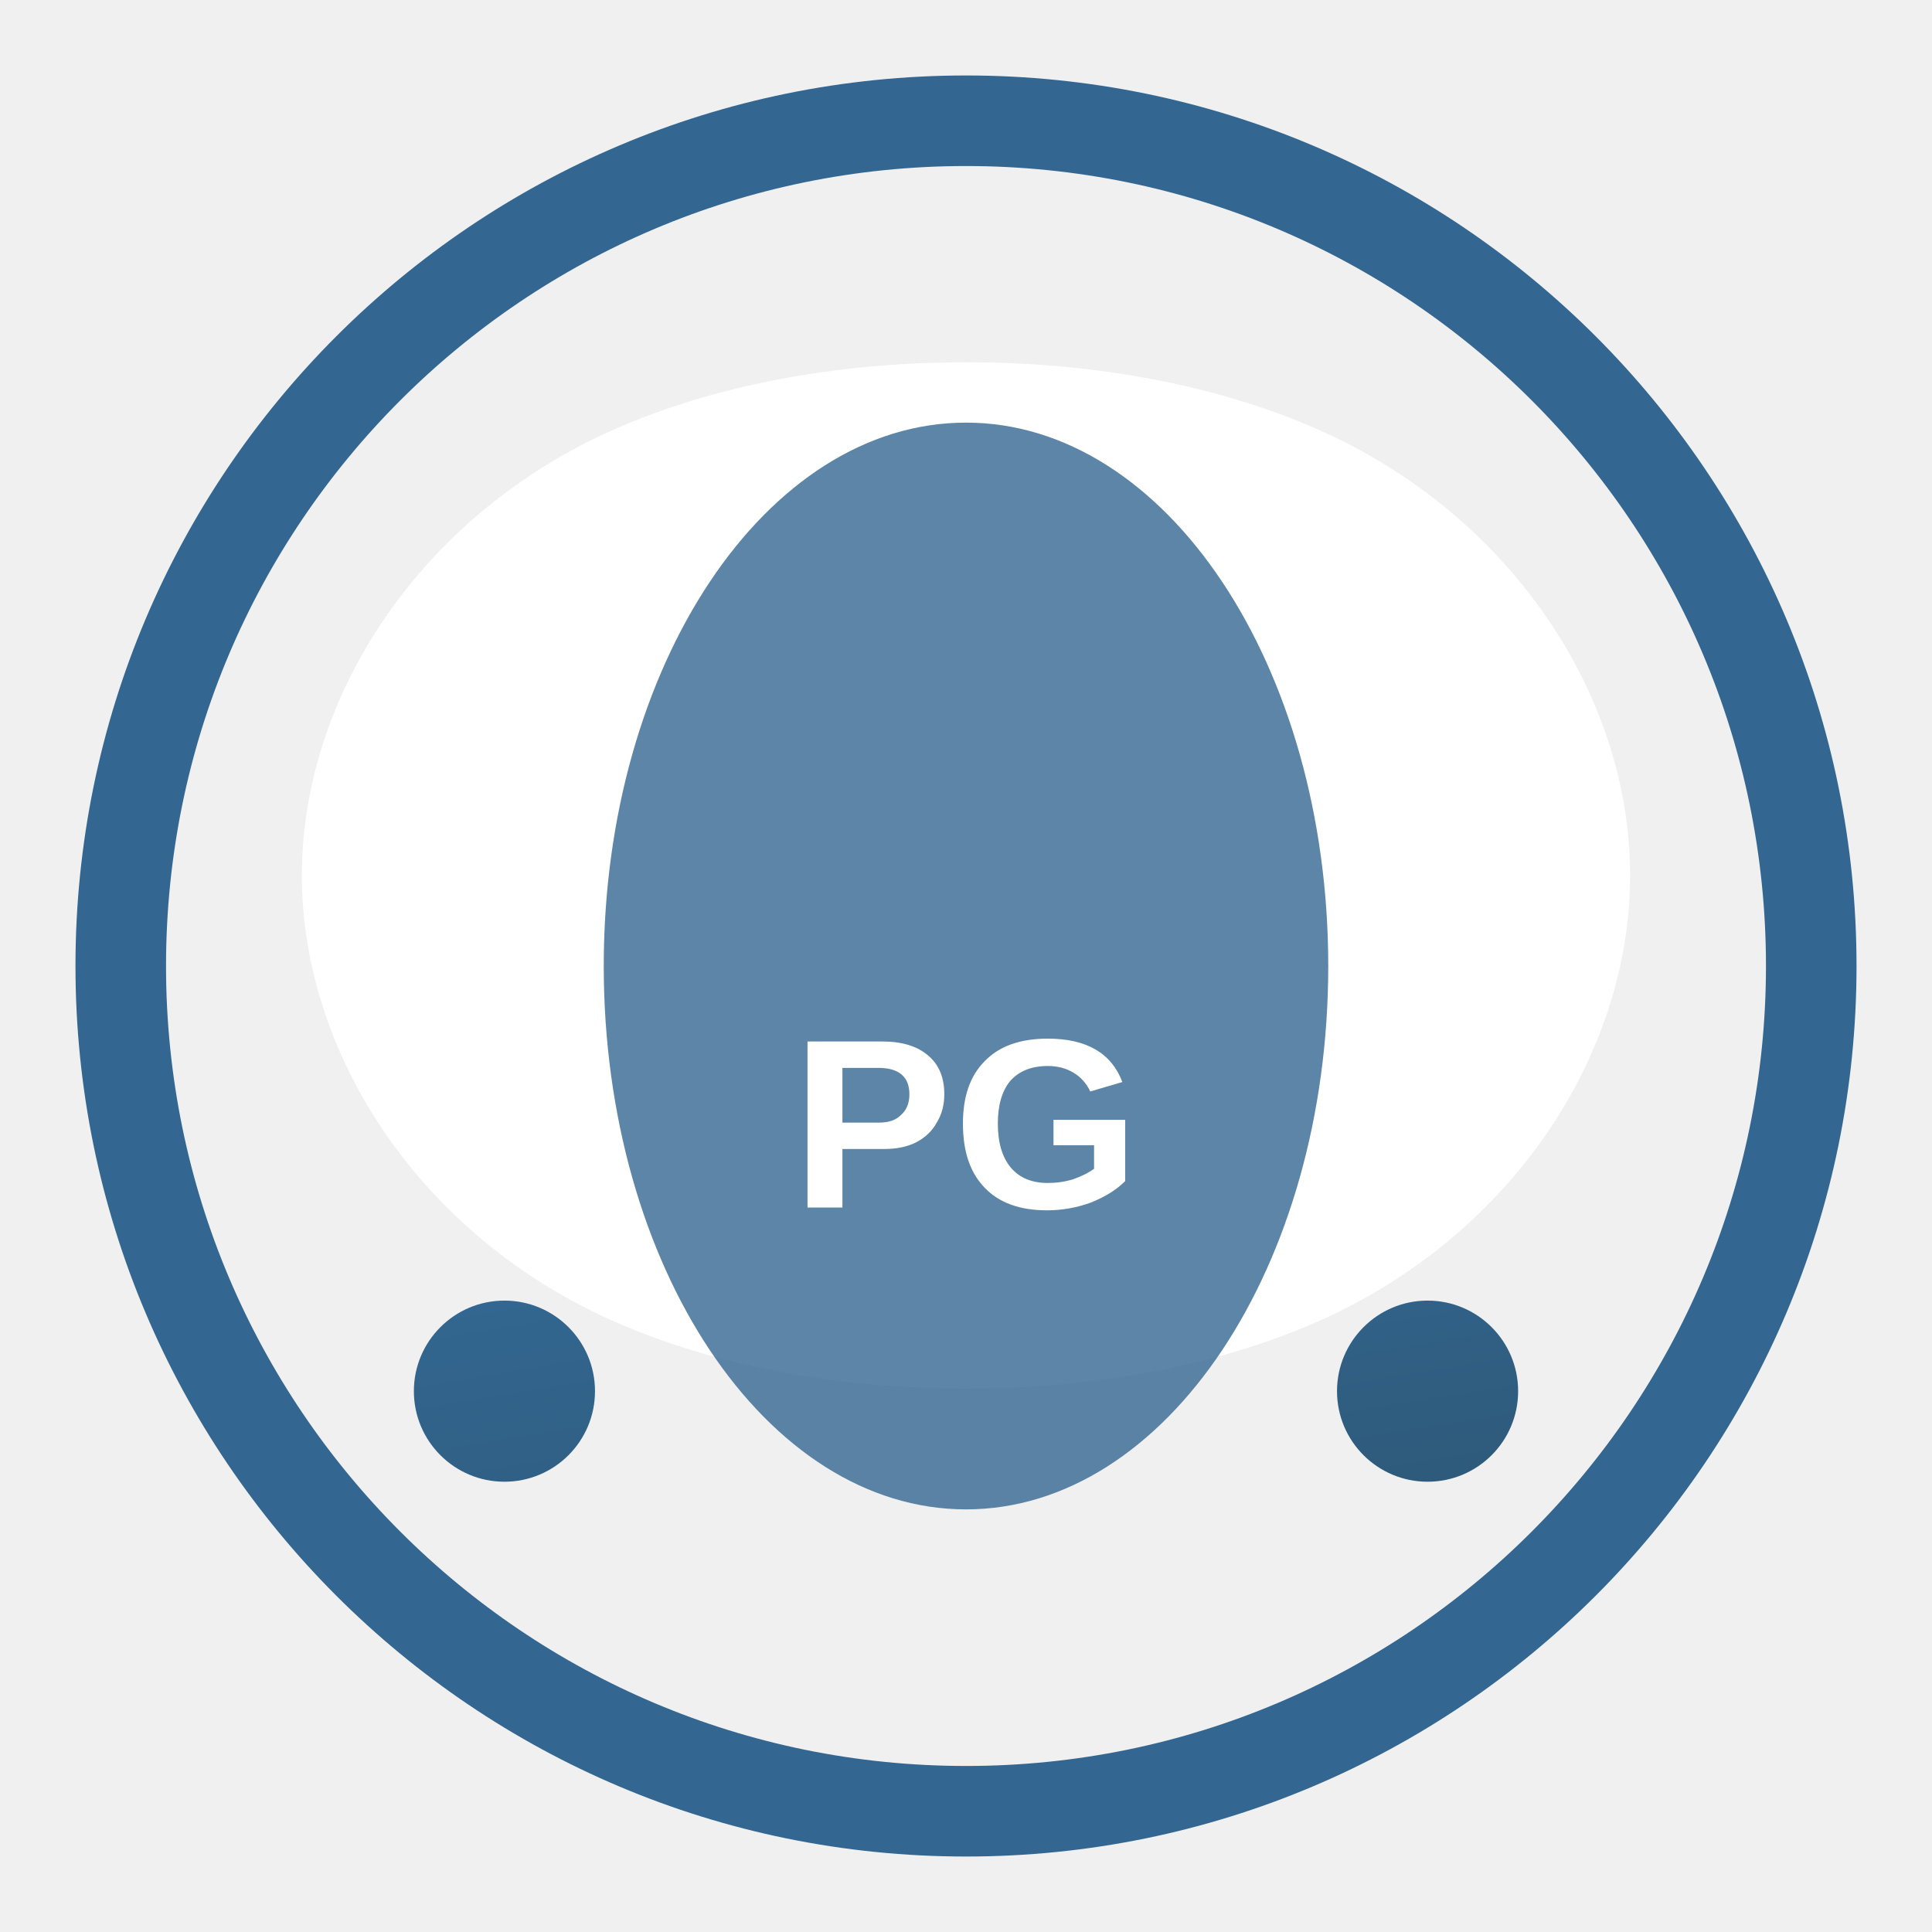
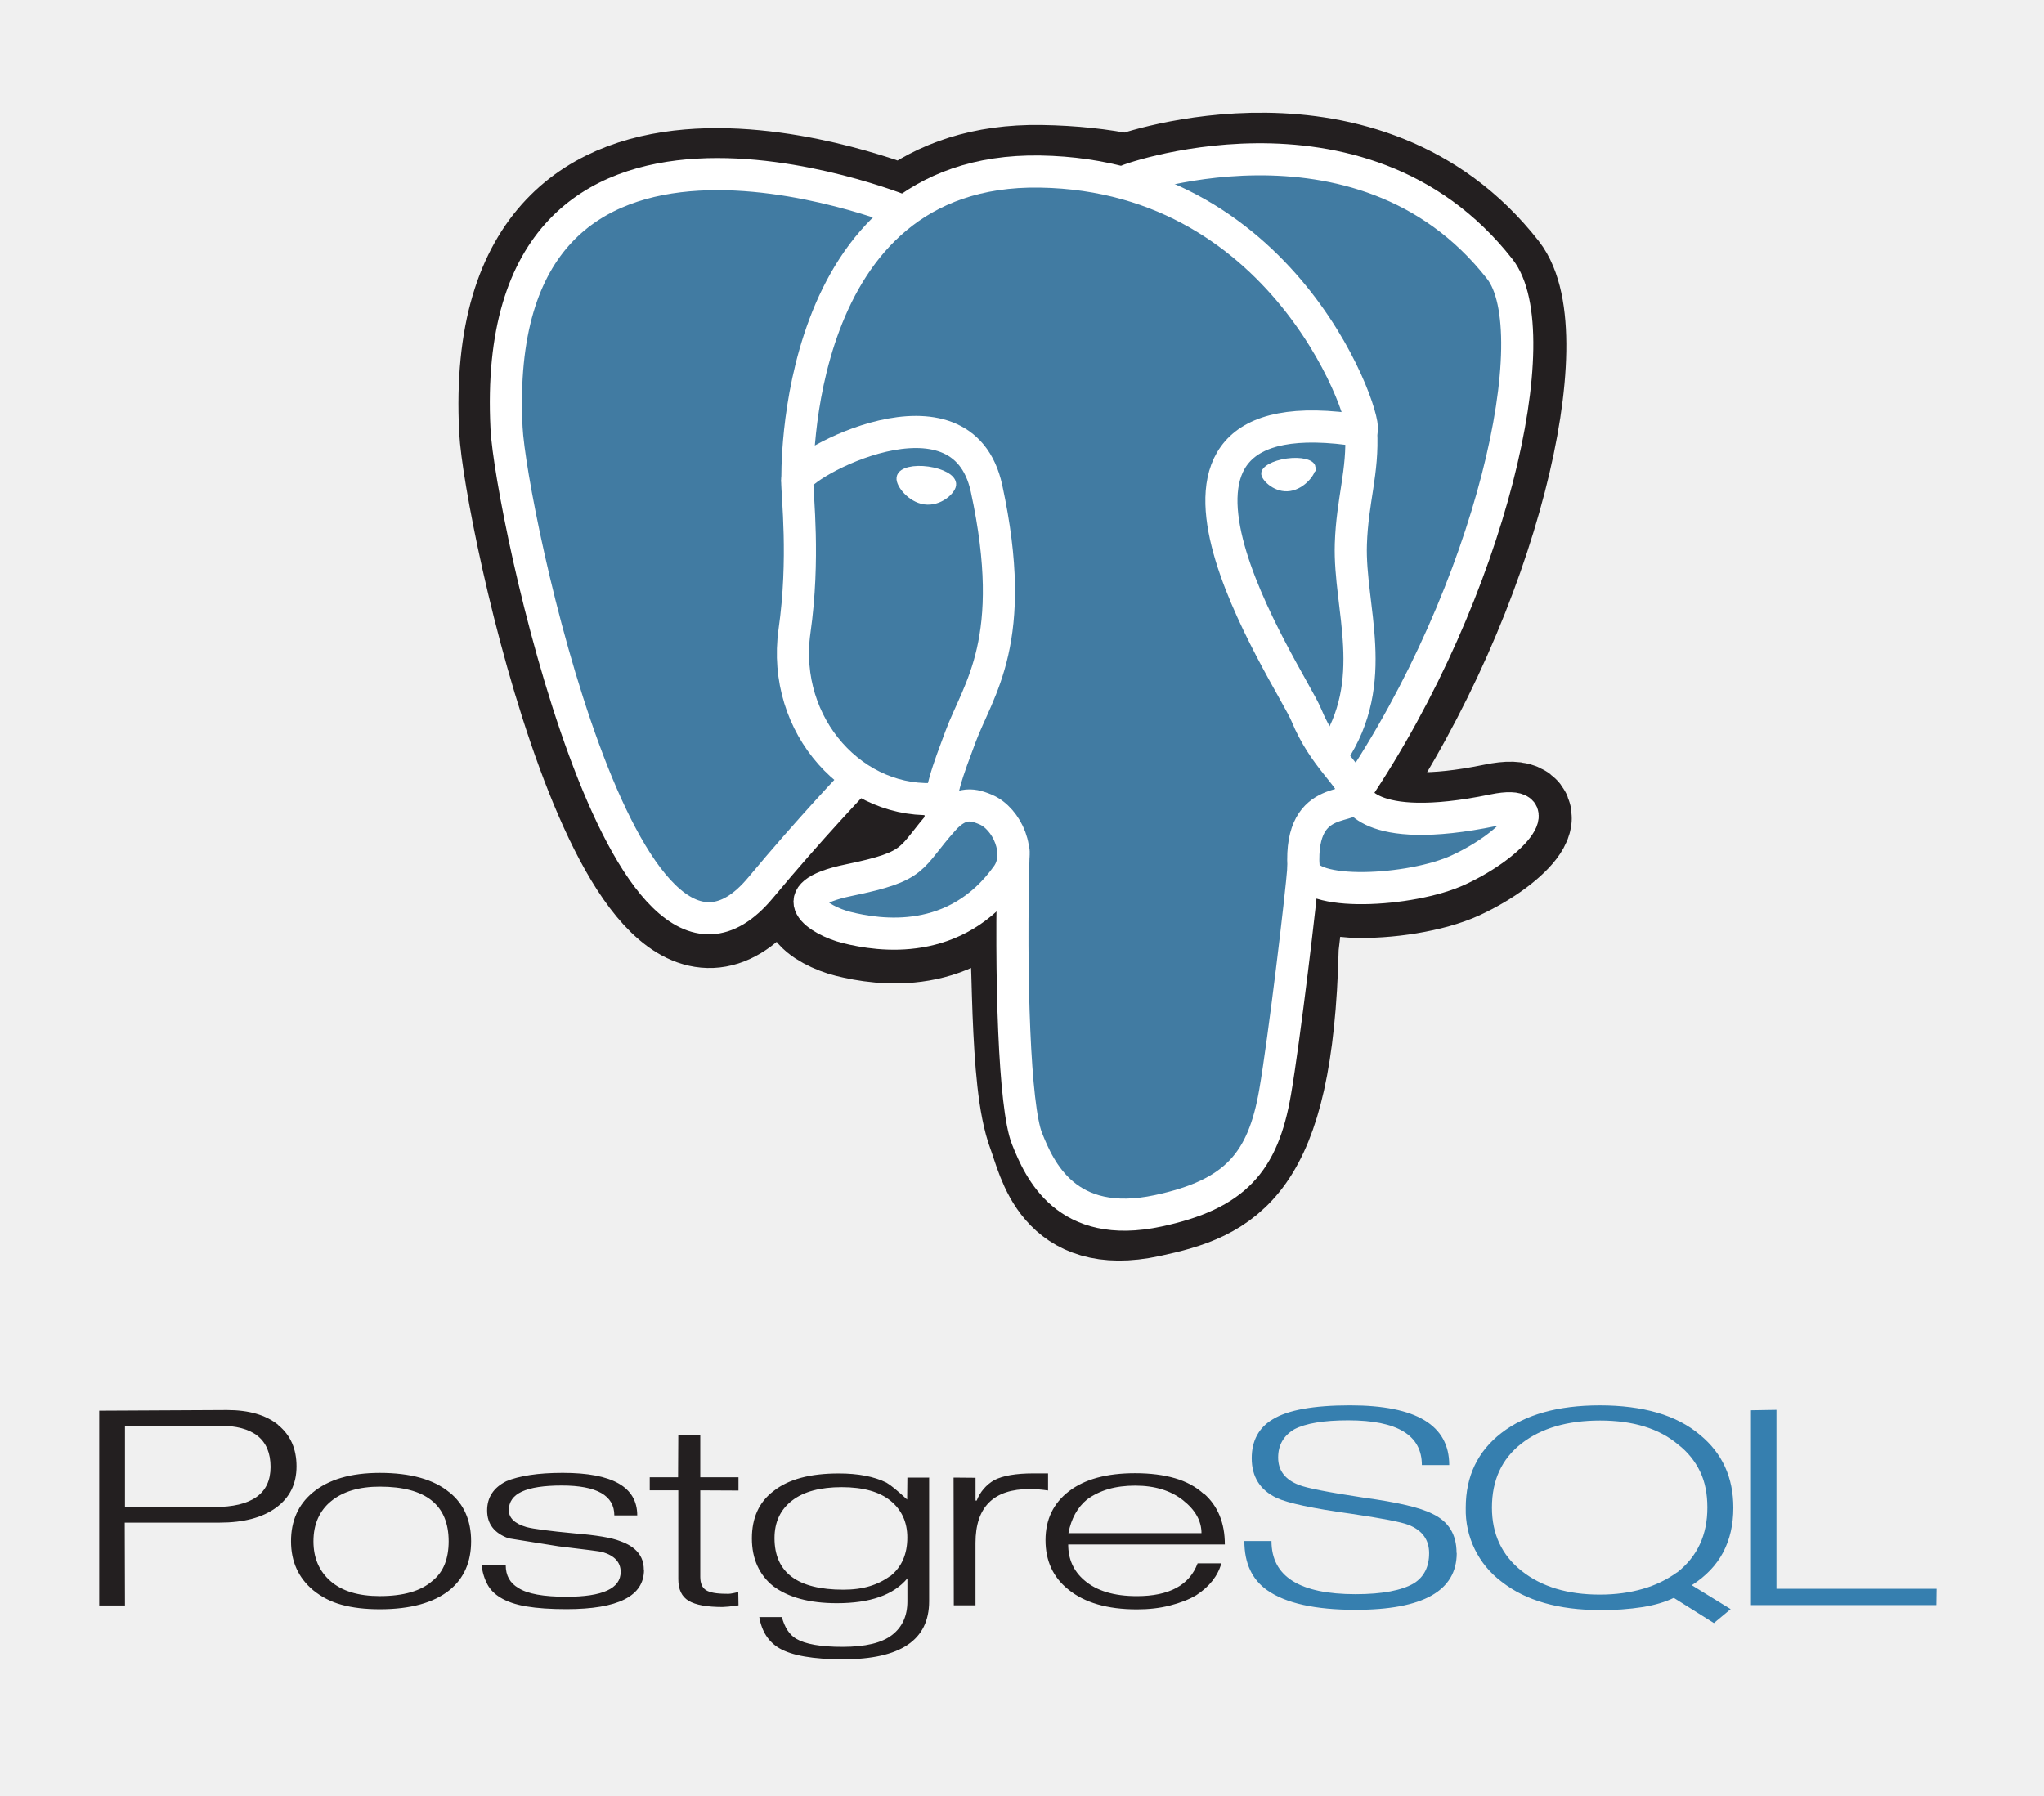
- <svg xmlns="http://www.w3.org/2000/svg" width="32" height="32" viewBox="0 0 32 32">
-   <defs>
-     <linearGradient id="postgresql-gradient" x1="0%" y1="0%" x2="100%" y2="100%">
-       <stop offset="0%" stop-color="#336791" />
-       <stop offset="100%" stop-color="#2E5A7A" />
-     </linearGradient>
-   </defs>
-   <path fill="url(#postgresql-gradient)" d="M23.645 21.542c-.828 0-1.5.672-1.5 1.5 0 .829.672 1.5 1.5 1.5.829 0 1.5-.671 1.5-1.5 0-.828-.671-1.5-1.5-1.5zm-15.29 0c-.828 0-1.5.672-1.5 1.5 0 .829.672 1.5 1.5 1.5.829 0 1.5-.671 1.5-1.5 0-.828-.671-1.5-1.5-1.5z" />
-   <circle cx="16" cy="16" r="14" fill="none" stroke="#336791" stroke-width="1.5" />
-   <path fill="white" d="M16 6c-2.2 0-4.2.4-5.8 1.1-1.6.7-2.9 1.8-3.8 3.1C5.5 11.5 5 13 5 14.5c0 1.5.5 3 1.4 4.3.9 1.3 2.2 2.4 3.8 3.1 1.6.7 3.6 1.1 5.8 1.1s4.2-.4 5.8-1.1c1.6-.7 2.9-1.8 3.8-3.1.9-1.3 1.4-2.8 1.4-4.3 0-1.5-.5-3-1.4-4.3-.9-1.3-2.2-2.4-3.8-3.1C20.2 6.4 18.2 6 16 6z" />
-   <ellipse cx="16" cy="16" rx="6" ry="9" fill="#336791" opacity="0.8" />
-   <text x="16" y="20" text-anchor="middle" font-family="Arial, sans-serif" font-size="4" font-weight="bold" fill="white">PG</text>
+ <svg xmlns="http://www.w3.org/2000/svg" width="107" height="94">
+   <style>.B{stroke-width:1.682}.C{stroke:#fff}.D{stroke-linecap:round}.E{stroke-linejoin:round}</style>
+   <path d="M11.2 78.902H6.542v-4.26h4.92c1.8 0 2.702.72 2.702 2.163 0 1.398-.985 2.097-2.955 2.097m3.354-4.3c-.64-.52-1.534-.78-2.684-.78l-6.684.034v10.2h1.347l-.012-4.338h4.973c1.247 0 2.23-.26 2.945-.78s1.075-1.24 1.075-2.163-.32-1.643-.96-2.163zm8.717 7.296a2.09 2.09 0 0 1-.639.867c-.603.534-1.523.8-2.76.8-1.118 0-1.976-.26-2.574-.78s-.898-1.214-.898-2.085c0-.453.078-.856.235-1.207a2.4 2.4 0 0 1 .68-.89c.62-.512 1.47-.768 2.557-.768 2.404 0 3.606.955 3.606 2.864 0 .454-.07.852-.205 1.196m.244-3.76c-.82-.68-2.036-1.02-3.645-1.02-1.52 0-2.696.347-3.524 1.04-.748.628-1.122 1.475-1.122 2.54s.386 1.913 1.16 2.563a3.99 3.99 0 0 0 1.491.761c.567.157 1.233.235 1.997.235 1.6 0 2.82-.336 3.657-1.008.748-.613 1.122-1.464 1.122-2.552 0-1.095-.378-1.95-1.135-2.563zm10.186 4.057c0 1.372-1.354 2.057-4.063 2.057-.828 0-1.525-.048-2.092-.143s-1.027-.254-1.38-.474c-.273-.168-.5-.387-.65-.657a2.75 2.75 0 0 1-.313-1.018l1.26-.01c0 .54.22.937.662 1.193.473.307 1.312.46 2.515.46 1.893 0 2.84-.43 2.84-1.3 0-.503-.317-.85-.952-1.04-.13-.037-.894-.133-2.297-.3l-2.622-.42c-.747-.27-1.12-.755-1.12-1.456 0-.686.334-1.197 1.002-1.532.33-.14.742-.246 1.237-.323s1.068-.115 1.72-.115c2.607 0 3.9.742 3.9 2.227h-1.2c0-1.043-.916-1.565-2.75-1.565-.932 0-1.628.106-2.086.317s-.687.536-.687.974c0 .4.3.704.928.886.362.095 1.194.205 2.496.328 1.166.095 1.965.23 2.4.405.828.292 1.242.788 1.242 1.488zm4.948 1.858l-.513.065-.32.022c-.82 0-1.412-.108-1.775-.324s-.544-.594-.544-1.135v-4.65h-1.495v-.684h1.483l.012-2.197h1.15v2.197h2v.695l-2-.01v4.524c0 .337.098.57.296.698s.55.192 1.055.192c.072.007.153.005.24-.007s.22-.04.398-.082l.012.698zm7.947-1.542a3.52 3.52 0 0 1-1.073.536c-.402.124-.864.186-1.386.186-2.403 0-3.604-.9-3.604-2.7 0-.838.307-1.495.922-1.968s1.48-.7 2.597-.7c1.125 0 1.98.24 2.56.716s.874 1.117.874 1.92c0 .875-.297 1.55-.892 2.023m2.04-5.16H47.5l-.012 1.15c-.506-.467-.868-.762-1.085-.886-.643-.32-1.475-.48-2.496-.48-1.496 0-2.637.3-3.425.93-.748.57-1.122 1.393-1.122 2.472 0 .532.095 1.008.284 1.427a2.86 2.86 0 0 0 .827 1.066c.8.598 1.904.897 3.346.897 1.73 0 2.96-.43 3.684-1.3v1.2c0 .76-.264 1.346-.8 1.762s-1.393.624-2.6.624c-1.134 0-1.942-.142-2.424-.425-.362-.218-.6-.596-.748-1.133h-1.182c.13.75.48 1.294 1.05 1.63.66.386 1.773.58 3.342.58 3 0 4.5-1.012 4.5-3.036v-6.5zm6.217.675a6.64 6.64 0 0 0-.964-.076c-1.888 0-2.832.94-2.832 2.82v3.268H49.93l-.012-6.687 1.15.01v1.193h.06a2.13 2.13 0 0 1 .916-1.069c.458-.235 1.14-.353 2.05-.353h.77v.895zm1.068 2.234c.145-.76.47-1.348.976-1.765.33-.24.703-.422 1.12-.543s.888-.18 1.4-.18c1.02 0 1.854.254 2.5.762s.97 1.083.97 1.727h-6.98m7.092-2.063c-.402-.366-.9-.637-1.496-.812s-1.3-.264-2.087-.264c-1.5 0-2.643.314-3.464.942s-1.23 1.482-1.23 2.563.394 1.938 1.182 2.573c.852.7 2.055 1.05 3.607 1.05.62 0 1.192-.064 1.72-.2s.987-.307 1.38-.54c.692-.45 1.13-1.007 1.315-1.668h-1.242c-.426 1.143-1.487 1.715-3.183 1.715-1.198 0-2.12-.28-2.76-.84-.555-.48-.832-1.1-.832-1.863h8.2c0-1.134-.366-2.024-1.098-2.668z" fill="#231f20" />
+   <path d="M76.258 81.305c0 1.985-1.764 2.978-5.294 2.978-2.115 0-3.658-.342-4.63-1.026-.796-.562-1.194-1.42-1.194-2.572h1.42c0 1.853 1.467 2.78 4.403 2.78 1.407 0 2.425-.2 3.053-.57.53-.335.796-.86.796-1.575 0-.707-.362-1.203-1.086-1.487-.4-.153-1.412-.346-3.004-.58-2.003-.277-3.3-.554-3.897-.83-.86-.408-1.3-1.1-1.3-2.078 0-.9.366-1.6 1.098-2.034.788-.488 2.14-.733 4.054-.733 3.46 0 5.188 1.042 5.188 3.127h-1.433c0-1.562-1.284-2.342-3.852-2.342-1.288 0-2.23.157-2.826.47-.564.336-.845.828-.845 1.478 0 .68.362 1.157 1.086 1.434.386.16 1.52.383 3.402.668 1.77.24 2.964.522 3.584.843.845.394 1.267 1.077 1.267 2.048zm11.54 1.013a5.75 5.75 0 0 1-1.799.869c-.668.193-1.417.3-2.246.3-1.7 0-3.057-.413-4.1-1.24S78.1 80.307 78.1 78.93c0-1.435.517-2.553 1.55-3.355s2.405-1.202 4.112-1.202c1.73 0 3.092.42 4.082 1.257a3.93 3.93 0 0 1 1.16 1.432c.26.547.374 1.17.374 1.87 0 1.428-.523 2.557-1.57 3.387m.755.676c.74-.474 1.288-1.048 1.642-1.722s.532-1.453.532-2.335c0-1.582-.58-2.85-1.738-3.806-.62-.525-1.368-.915-2.244-1.17s-1.88-.383-3.004-.383c-2.188 0-3.905.48-5.152 1.444s-1.87 2.267-1.87 3.915a4.69 4.69 0 0 0 1.887 3.882c1.257.984 2.978 1.476 5.157 1.476a13.83 13.83 0 0 0 2.23-.157c.634-.105 1.174-.265 1.617-.482l2.1 1.32.876-.73-2.032-1.25zm12.804 1.04H91.66v-10.2l1.334-.022v9.37h8.385l-.012.852z" fill="#367faf" />
+   <path d="M67.546 49.655c.382-3.185.268-3.652 2.64-3.136l.602.053c1.824.083 4.2-.293 5.612-.945 3.018-1.4 4.807-3.738 1.832-3.124-6.787 1.4-7.254-.898-7.254-.898 7.167-10.634 10.163-24.134 7.577-27.44-7.054-9.013-19.263-4.75-19.468-4.64l-.065.012c-1.342-.278-2.842-.444-4.528-.472-3.07-.05-5.402.805-7.17 2.146 0 0-21.78-8.974-20.768 11.286.216 4.3 6.178 32.612 13.288 24.063 2.6-3.126 5.11-5.77 5.11-5.77 1.247.83 2.74 1.25 4.306 1.1l.12-.103c-.038.388-.02.768.048 1.217-1.832 2.047-1.293 2.406-4.956 3.16-3.705.764-1.528 2.123-.107 2.478 1.723.43 5.71 1.04 8.402-2.73l-.107.43c.72.575.67 4.132.772 6.673s.272 4.913.8 6.312 1.13 5 5.943 3.968c4.023-.862 7.098-2.103 7.38-13.644" fill="#231f20" stroke="#231f20" stroke-width="5.046" />
+   <path d="M78.233 42.503c-6.788 1.4-7.255-.898-7.255-.898 7.167-10.635 10.163-24.135 7.578-27.44-7.054-9.012-19.264-4.75-19.468-4.64l-.066.012c-1.342-.278-2.842-.444-4.53-.472-3.07-.05-5.4.805-7.17 2.146 0 0-21.782-8.973-20.77 11.286.215 4.3 6.177 32.612 13.288 24.064 2.6-3.126 5.1-5.77 5.1-5.77 1.247.83 2.74 1.25 4.306 1.1l.122-.103c-.038.388-.02.768.05 1.217-1.832 2.047-1.294 2.406-4.956 3.16-3.706.764-1.53 2.123-.108 2.478 1.723.43 5.71 1.04 8.402-2.73l-.107.43c.718.575 1.222 3.74 1.137 6.608s-.14 4.838.425 6.377 1.13 5 5.944 3.968c4.023-.862 6.107-3.096 6.397-6.822.206-2.65.67-2.258.7-4.626l.374-1.12c.43-3.59.068-4.75 2.547-4.21l.602.053c1.824.083 4.21-.293 5.613-.945 3.017-1.4 4.807-3.738 1.832-3.124z" fill="#417ba2" />
+   <g fill="none" class="C B">
+     <g class="D">
+       <path d="M53.06 44.562c-.187 6.682.047 13.4.7 15.046s2.054 4.816 6.87 3.785c4.022-.862 5.486-2.53 6.12-6.214.468-2.7 1.37-10.236 1.485-11.778M47.3 11.063s-21.797-8.9-20.783 11.35c.216 4.3 6.178 32.613 13.3 24.064 2.6-3.126 4.95-5.578 4.95-5.578M59.064 9.437c-.755.237 12.125-4.708 19.444 4.644 2.585 3.304-.4 16.804-7.578 27.44" class="E" />
+       <path d="M70.93 41.52s.467 2.3 7.255.898c2.974-.614 1.184 1.724-1.832 3.125-2.476 1.15-8.026 1.443-8.117-.144-.234-4.096 2.92-2.852 2.694-3.878-.206-.924-1.617-1.832-2.55-4.094-.815-1.975-11.173-17.12 2.873-14.87.515-.106-3.663-13.36-16.808-13.575s-12.7 16.162-12.7 16.162" stroke-linejoin="bevel" />
+     </g>
+     <g class="E">
+       <path d="M49.383 42.922c-1.832 2.047-1.293 2.406-4.956 3.16-3.705.764-1.528 2.123-.108 2.478 1.723.43 5.71 1.042 8.402-2.73.82-1.148-.005-2.98-1.13-3.448-.544-.225-1.272-.508-2.208.54z" />
+       <path d="M49.262 42.886c-.184-1.203.396-2.635 1.017-4.31.934-2.513 3.09-5.028 1.365-13-1.285-5.942-9.904-1.237-9.91-.43s.4 4.084-.144 7.9c-.697 4.98 3.17 9.194 7.622 8.763" class="D" />
+     </g>
+   </g>
+   <g fill="#fff" class="C">
+     <path d="M47.212 25.023c-.04.275.504 1.01 1.21 1.108s1.31-.475 1.35-.75-.504-.578-1.21-.677-1.312.045-1.35.32z" stroke-width=".561" />
+     <path d="M68.725 24.462c.038.275-.504 1-1.21 1.108s-1.31-.475-1.35-.75.505-.578 1.212-.677 1.31.045 1.35.32z" stroke-width=".28" />
+   </g>
+   <path d="M71.253 22.557c.116 2.158-.465 3.63-.538 5.927-.11 3.34 1.592 7.162-.97 10.99" fill="none" class="B C D E" />
</svg>
